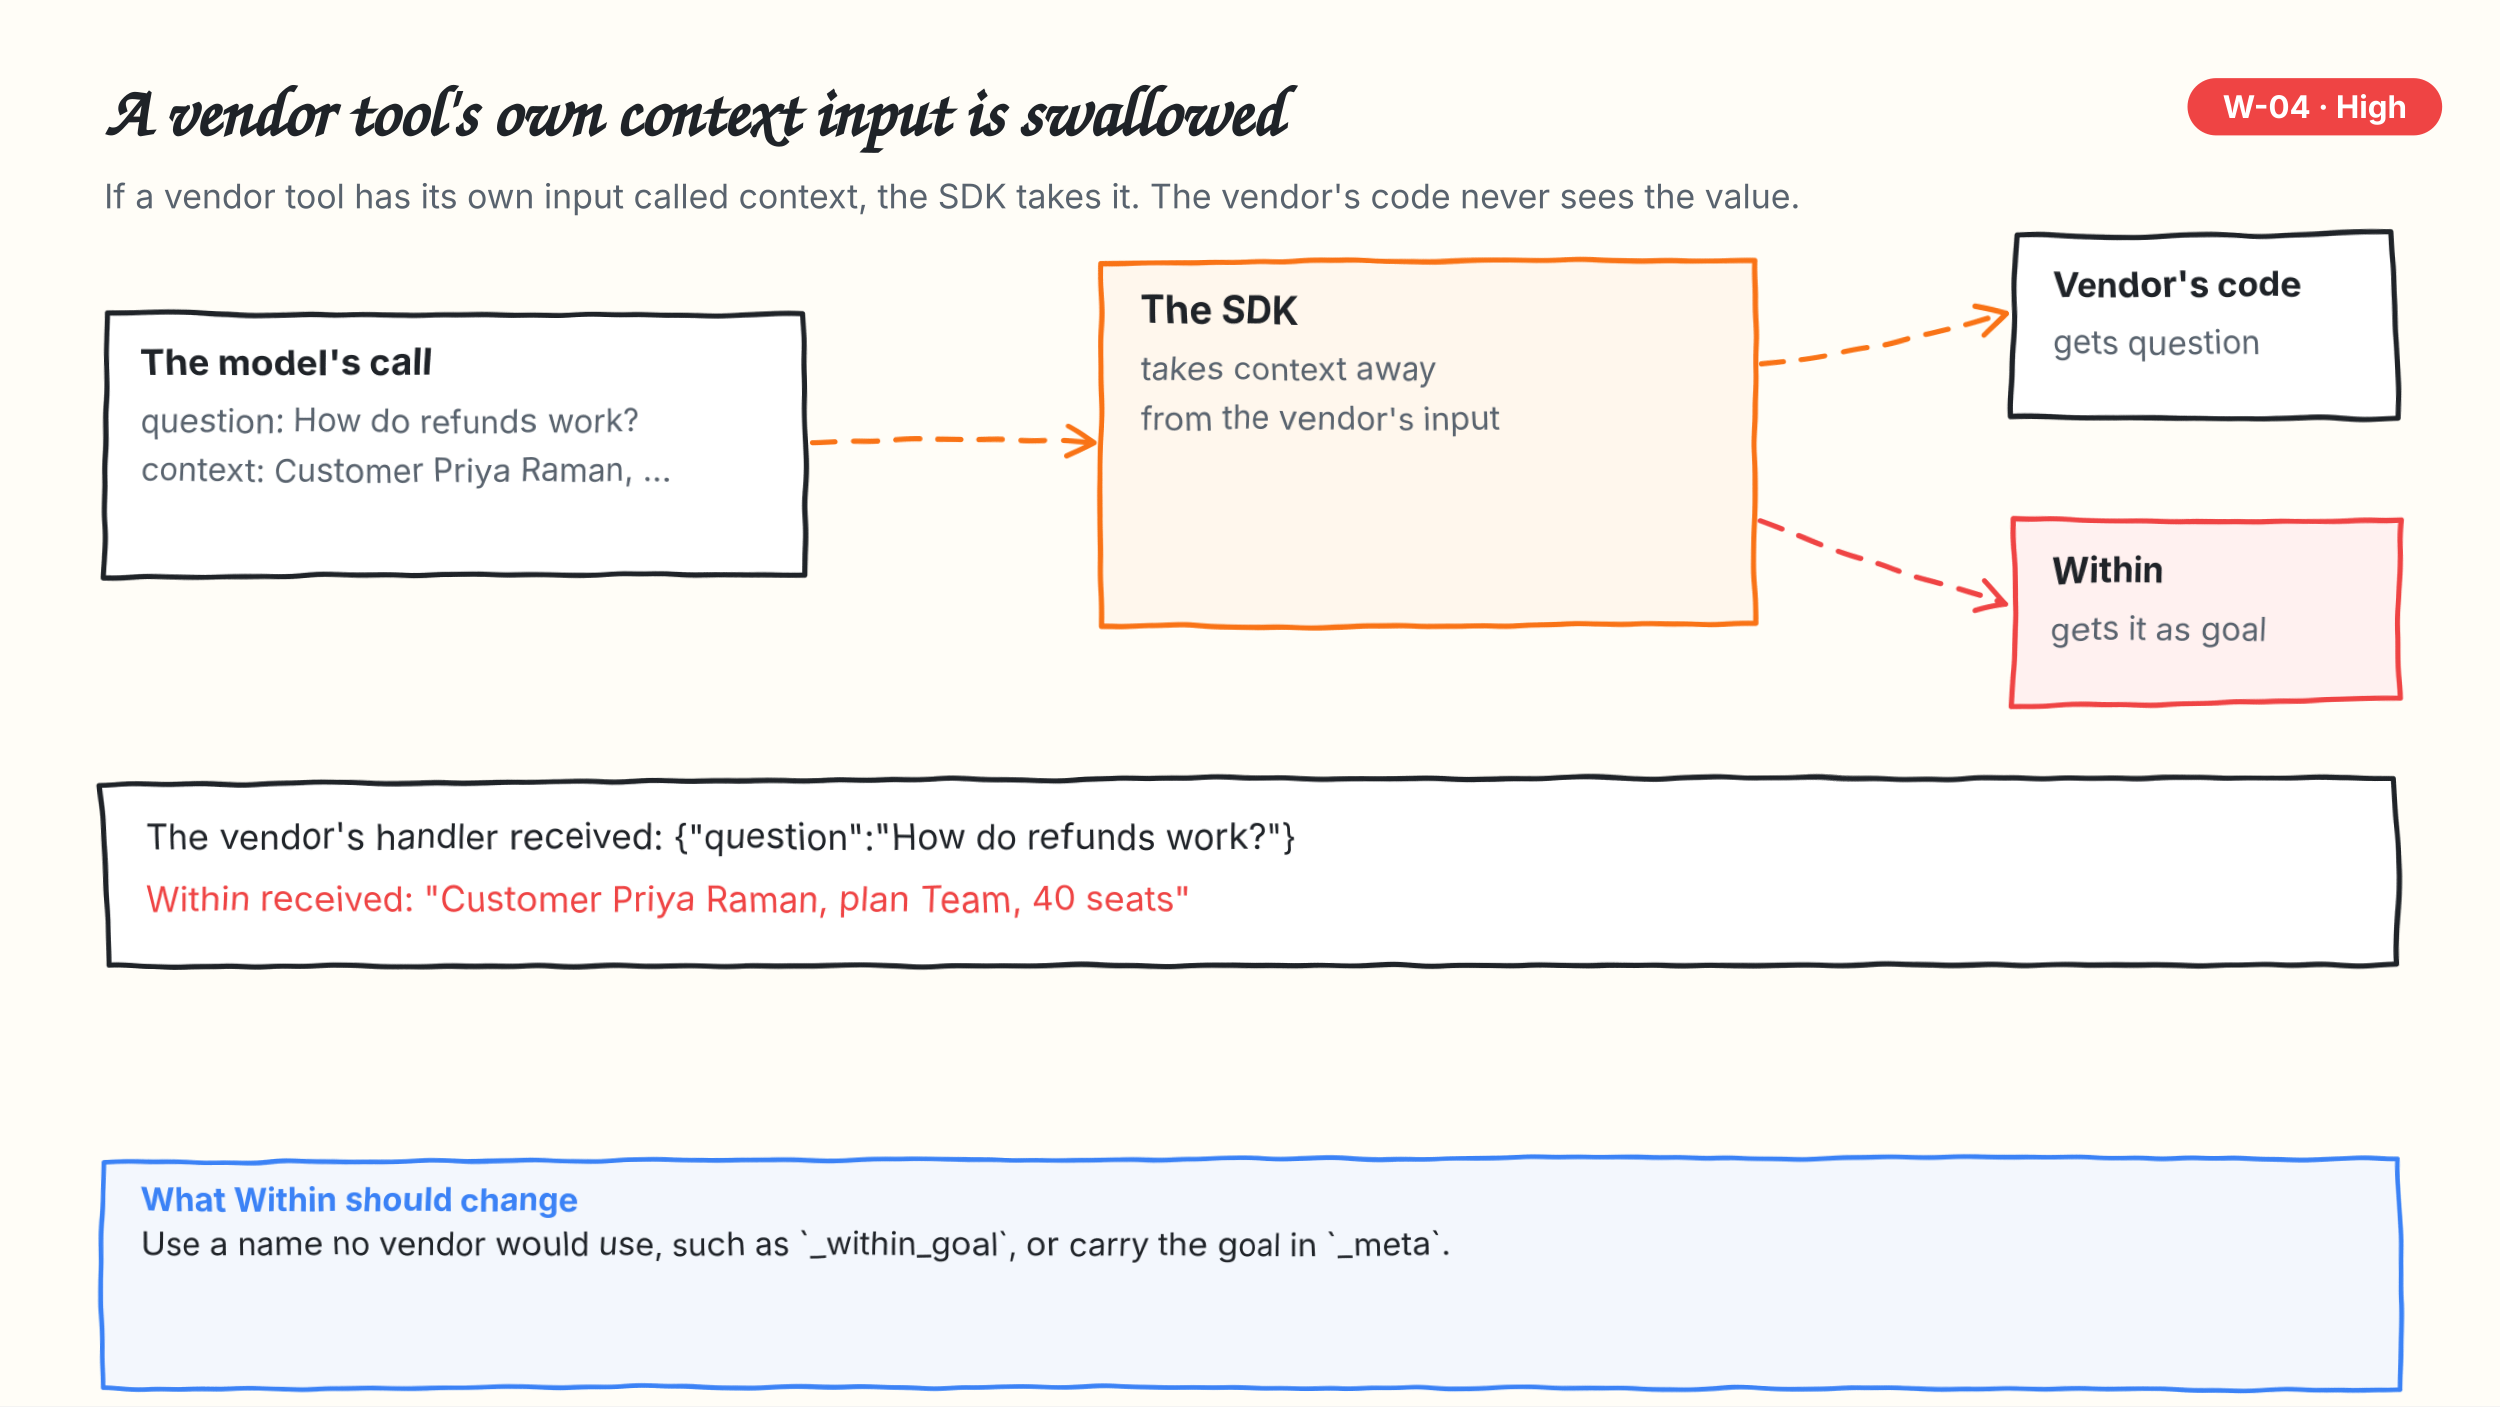
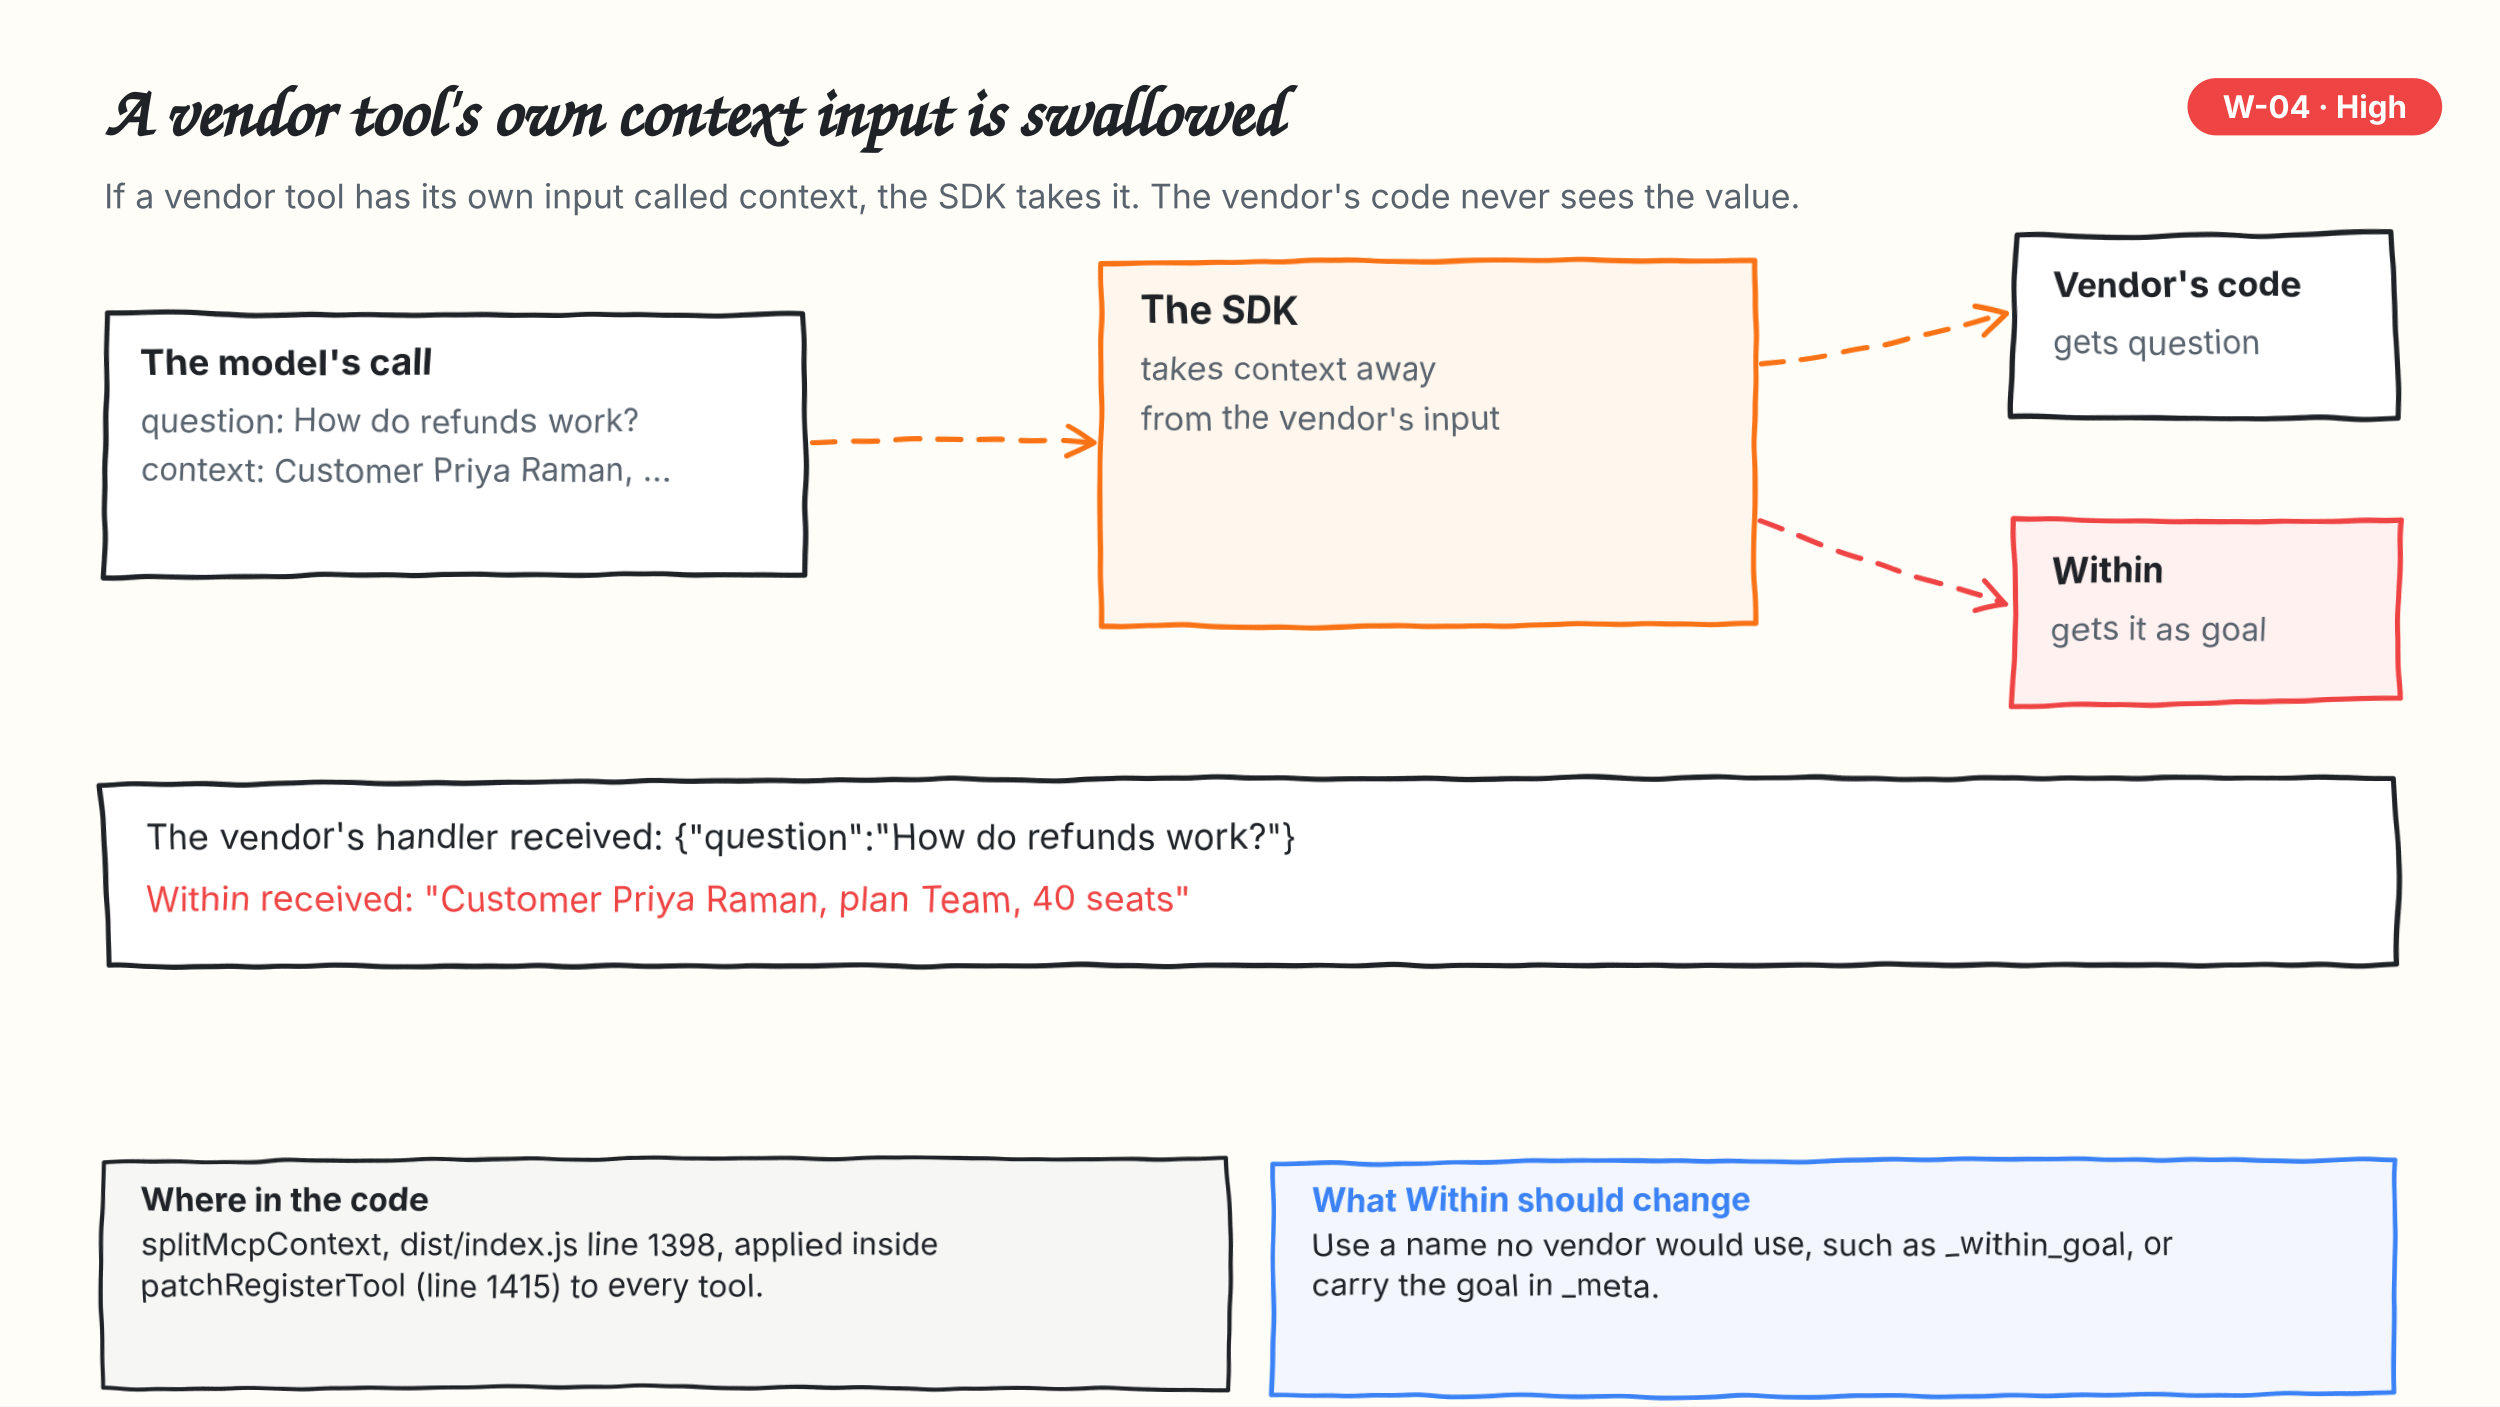
<svg xmlns="http://www.w3.org/2000/svg" viewBox="0 0 960 540" role="img" aria-label="The vendor tool's own context value never reaches its handler and goes to Within as the goal text">
  <defs>
    <filter id="wob" x="-5%" y="-5%" width="110%" height="110%">
      <feTurbulence type="fractalNoise" baseFrequency="0.035" numOctaves="2" seed="3" result="n" />
      <feDisplacementMap in="SourceGraphic" in2="n" scale="2.2" xChannelSelector="R" yChannelSelector="G" />
    </filter>
    <style>
.flow{stroke-dasharray:9 7;animation:dash 1.1s linear infinite}
.slow{stroke-dasharray:9 7;animation:dash 2.4s linear infinite}
@keyframes dash{to{stroke-dashoffset:-32}}
.pulse{transform-box:fill-box;transform-origin:center;animation:pulse 1.7s ease-in-out infinite}
@keyframes pulse{0%,100%{transform:scale(1);opacity:1}50%{transform:scale(1.08);opacity:.6}}
.grow{transform-box:fill-box;transform-origin:50% 100%;animation:grow 1.3s cubic-bezier(.2,.8,.2,1) both}
@keyframes grow{from{transform:scaleY(.02)}to{transform:scaleY(1)}}
.growx{transform-box:fill-box;transform-origin:0 50%;animation:growx 1.6s cubic-bezier(.2,.8,.2,1) both}
@keyframes growx{from{transform:scaleX(.02)}to{transform:scaleX(1)}}
.bob{animation:bob 2.2s ease-in-out infinite}
@keyframes bob{0%,100%{transform:translateY(0)}50%{transform:translateY(-4px)}}
.blink{animation:blink 1.4s steps(2,start) infinite}
@keyframes blink{50%{opacity:.15}}
@media (prefers-reduced-motion:reduce){*{animation:none!important}}</style>
  </defs>
  <rect width="960" height="540" fill="#fffdf7" />
  <g filter="url(#wob)">
    <path d="M41.4 120.0 Q172.6 121.6 308.2 120.9 Q309.8 172.2 309.4 221.0 Q175.6 219.6 39.8 222.0 Q39.9 173.1 41.4 120.0" fill="#fff" stroke="#1f2328" stroke-width="2" stroke-linecap="round" stroke-linejoin="round" />
    <text x="54" y="144" font-family="system-ui,-apple-system,'Segoe UI',sans-serif" font-size="14" fill="#1f2328" font-weight="700">
      <tspan x="54" dy="0">The model's call</tspan>
    </text>
    <text x="54" y="166" font-family="system-ui,-apple-system,'Segoe UI',sans-serif" font-size="12.5" fill="#59636e">
      <tspan x="54" dy="0">question: How do refunds work?</tspan>
    </text>
    <text x="54" y="185" font-family="system-ui,-apple-system,'Segoe UI',sans-serif" font-size="12.5" fill="#59636e">
      <tspan x="54" dy="0">context: Customer Priya Raman, …</tspan>
    </text>
    <path d="M312 170 Q364.5 167.5 420 170" fill="none" stroke="#f97316" stroke-width="2" stroke-linecap="round" class="flow" />
    <path d="M409.2 175.3 L420 170 L409.7 163.8" fill="none" stroke="#f97316" stroke-width="2" stroke-linecap="round" stroke-linejoin="round" />
    <path d="M423.0 101.2 Q549.2 99.8 674.0 100.2 Q673.6 168.2 674.0 239.6 Q548.3 240.9 422.9 240.3 Q422.1 172.9 423.0 101.2" fill="#fff7ed" stroke="#f97316" stroke-width="2" stroke-linecap="round" stroke-linejoin="round" class="pulse" />
    <text x="438" y="124" font-family="system-ui,-apple-system,'Segoe UI',sans-serif" font-size="14.5" fill="#1f2328" font-weight="700">
      <tspan x="438" dy="0">The SDK</tspan>
    </text>
    <text x="438" y="146" font-family="system-ui,-apple-system,'Segoe UI',sans-serif" font-size="12.5" fill="#59636e">
      <tspan x="438" dy="0">takes context away</tspan>
    </text>
    <text x="438" y="165" font-family="system-ui,-apple-system,'Segoe UI',sans-serif" font-size="12.5" fill="#59636e">
      <tspan x="438" dy="0">from the vendor's input</tspan>
    </text>
    <path d="M676 140 Q724.8 133.9 770 120" fill="none" stroke="#f97316" stroke-width="2" stroke-linecap="round" class="flow" />
    <path d="M761.6 128.6 L770 120 L758.2 117.6" fill="none" stroke="#f97316" stroke-width="2" stroke-linecap="round" stroke-linejoin="round" />
    <path d="M676 200 Q721.1 217.2 770 232" fill="none" stroke="#ef4444" stroke-width="2" stroke-linecap="round" class="flow" />
    <path d="M758.3 234.5 L770 232 L761.6 223.4" fill="none" stroke="#ef4444" stroke-width="2" stroke-linecap="round" stroke-linejoin="round" />
    <path d="M774.6 90.4 Q845.9 91.6 918.1 88.9 Q920.3 122.9 921.3 160.5 Q847.4 160.7 772.3 159.8 Q772.8 123.0 774.6 90.4" fill="#fff" stroke="#1f2328" stroke-width="2" stroke-linecap="round" stroke-linejoin="round" />
    <text x="788" y="114" font-family="system-ui,-apple-system,'Segoe UI',sans-serif" font-size="13.5" fill="#1f2328" font-weight="700">
      <tspan x="788" dy="0">Vendor's code</tspan>
    </text>
    <text x="788" y="136" font-family="system-ui,-apple-system,'Segoe UI',sans-serif" font-size="12.5" fill="#59636e">
      <tspan x="788" dy="0">gets question</tspan>
    </text>
    <path d="M773.0 199.2 Q846.1 201.1 921.7 199.8 Q920.5 232.8 921.5 268.2 Q848.6 270.6 772.4 270.8 Q775.2 236.2 773.0 199.2" fill="#fff1f0" stroke="#ef4444" stroke-width="2" stroke-linecap="round" stroke-linejoin="round" />
    <text x="788" y="224" font-family="system-ui,-apple-system,'Segoe UI',sans-serif" font-size="13.5" fill="#1f2328" font-weight="700">
      <tspan x="788" dy="0">Within</tspan>
    </text>
    <text x="788" y="246" font-family="system-ui,-apple-system,'Segoe UI',sans-serif" font-size="12.5" fill="#59636e">
      <tspan x="788" dy="0">gets it as goal</tspan>
    </text>
    <path d="M38.1 301.5 Q479.2 298.1 919.4 298.9 Q921.8 336.9 920.2 370.5 Q483.5 370.8 42.0 371.1 Q40.9 337.0 38.1 301.5" fill="#fff" stroke="#1f2328" stroke-width="2" stroke-linecap="round" stroke-linejoin="round" />
    <text x="56" y="326" font-family="system-ui,-apple-system,'Segoe UI',sans-serif" font-size="13.5" fill="#1f2328">
      <tspan x="56" dy="0">The vendor's handler received: {"question":"How do refunds work?"}</tspan>
    </text>
    <text x="56" y="350" font-family="system-ui,-apple-system,'Segoe UI',sans-serif" font-size="13.5" fill="#ef4444">
      <tspan x="56" dy="0">Within received: "Customer Priya Raman, plan Team, 40 seats"</tspan>
    </text>
  </g>
  <text x="40" y="52" font-family="'Bradley Hand','Segoe Print','Marker Felt','Comic Sans MS',cursive" font-size="27" fill="#1f2328" font-weight="700">
    <tspan x="40" dy="0">A vendor tool's own context input is swallowed</tspan>
  </text>
  <rect x="840" y="30" width="97.8" height="22" rx="11" fill="#ef4444" />
  <text x="888.9" y="45.32" text-anchor="middle" font-family="system-ui,-apple-system,'Segoe UI',sans-serif" font-size="12" font-weight="700" fill="#fff">W-04 · High</text>
  <text x="40" y="80" font-family="system-ui,-apple-system,'Segoe UI',sans-serif" font-size="13" fill="#59636e">
    <tspan x="40" dy="0">If a vendor tool has its own input called context, the SDK takes it. The vendor's code never sees the value.</tspan>
  </text>
  <g filter="url(#wob)">
-     <path d="M40.1 446.7 Q478.8 444.1 920.7 444.9 Q923.0 488.8 921.5 533.9 Q478.3 532.1 39.4 533.2 Q37.7 492.4 40.1 446.7" fill="#f3f7fd" stroke="#3b82f6" stroke-width="1.8" stroke-linecap="round" stroke-linejoin="round" />
-     <text x="54" y="465" font-family="system-ui,-apple-system,'Segoe UI',sans-serif" font-size="12.5" fill="#3b82f6" font-weight="700">
-       <tspan x="54" dy="0">What Within should change</tspan>
+     <path d="M40.1 446.7 Q253.8 444.1 470.7 444.9 Q473.0 488.8 471.5 533.9 Q253.3 532.1 39.4 533.2 Q37.7 492.4 40.1 446.7" fill="#f6f6f4" stroke="#1f2328" stroke-width="1.6" stroke-linecap="round" stroke-linejoin="round" />
+     <text x="54" y="465" font-family="system-ui,-apple-system,'Segoe UI',sans-serif" font-size="12.5" fill="#1f2328" font-weight="700">
+       <tspan x="54" dy="0">Where in the code</tspan>
    </text>
-     <text x="54" y="482" font-family="system-ui,-apple-system,'Segoe UI',sans-serif" font-size="12.5" fill="#1f2328">
-       <tspan x="54" dy="0">Use a name no vendor would use, such as `_within_goal`, or carry the goal in `_meta`.</tspan>
+     <text x="54" y="482" font-family="system-ui,-apple-system,'Segoe UI',sans-serif" font-size="12" fill="#1f2328">
+       <tspan x="54" dy="0">splitMcpContext, dist/index.js line 1398, applied inside</tspan>
+       <tspan x="54" dy="15.84">patchRegisterTool (line 1415) to every tool.</tspan>
+     </text>
+     <path d="M489.0 446.9 Q702.9 445.3 919.8 445.3 Q919.5 489.7 919.1 534.9 Q704.2 537.3 488.3 535.5 Q489.3 489.3 489.0 446.9" fill="#f3f7fd" stroke="#3b82f6" stroke-width="1.8" stroke-linecap="round" stroke-linejoin="round" />
+     <text x="504" y="465" font-family="system-ui,-apple-system,'Segoe UI',sans-serif" font-size="12.5" fill="#3b82f6" font-weight="700">
+       <tspan x="504" dy="0">What Within should change</tspan>
+     </text>
+     <text x="504" y="482" font-family="system-ui,-apple-system,'Segoe UI',sans-serif" font-size="12" fill="#1f2328">
+       <tspan x="504" dy="0">Use a name no vendor would use, such as _within_goal, or</tspan>
+       <tspan x="504" dy="15.84">carry the goal in _meta.</tspan>
    </text>
  </g>
</svg>
